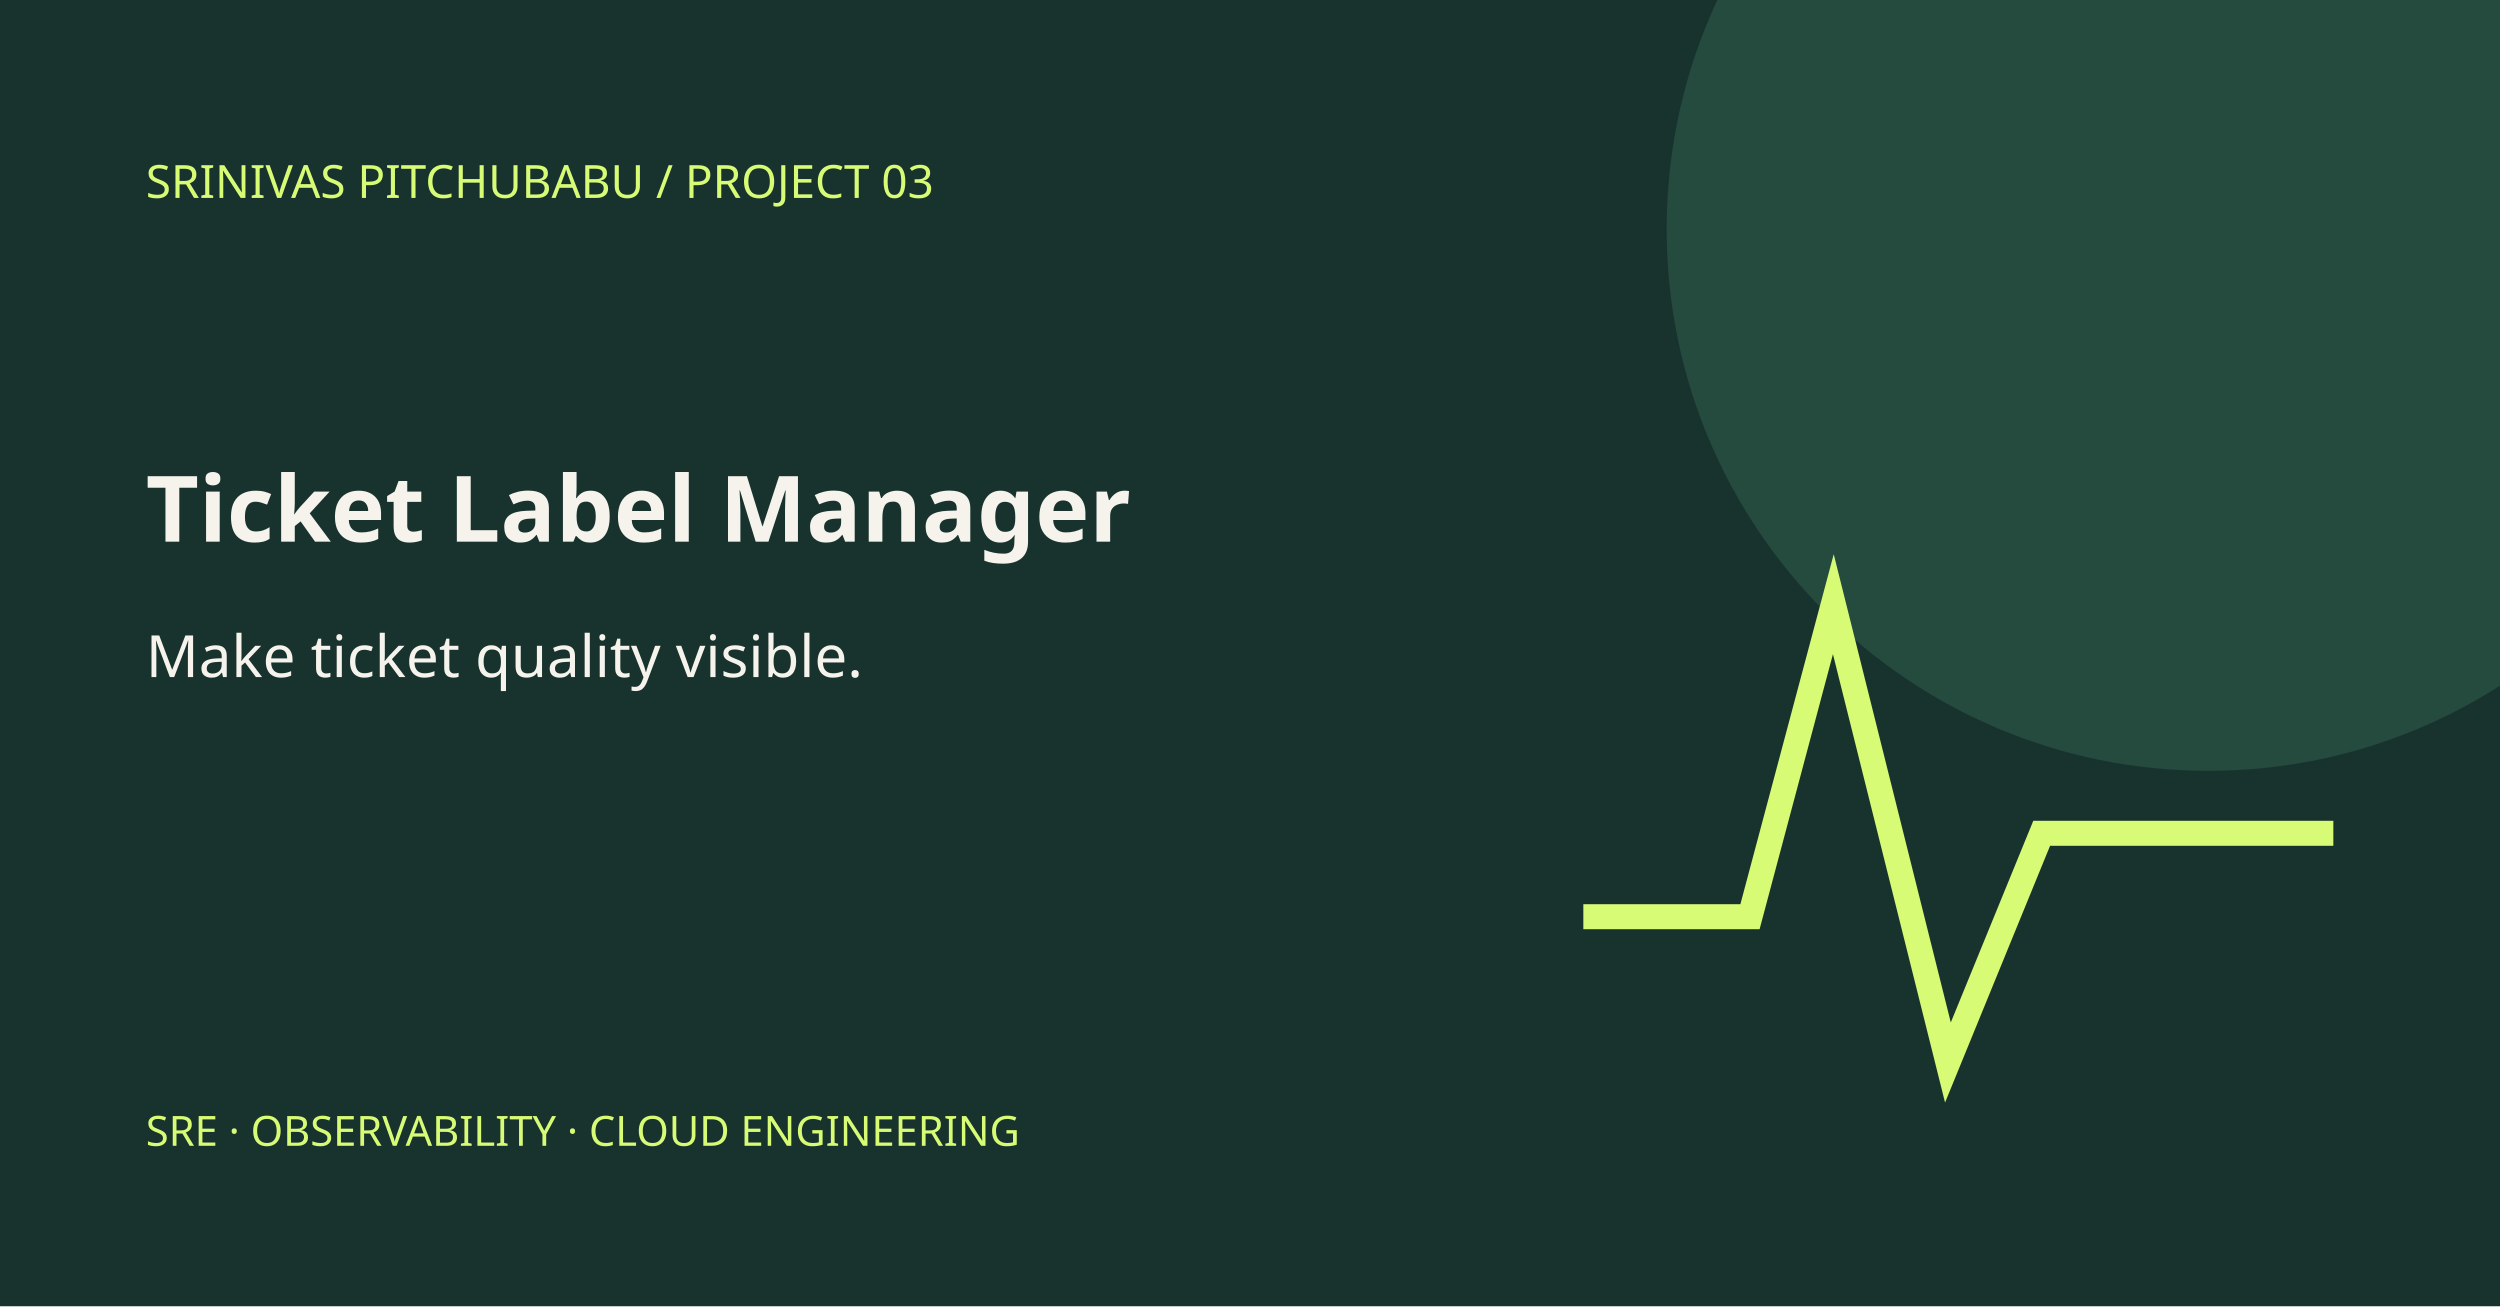
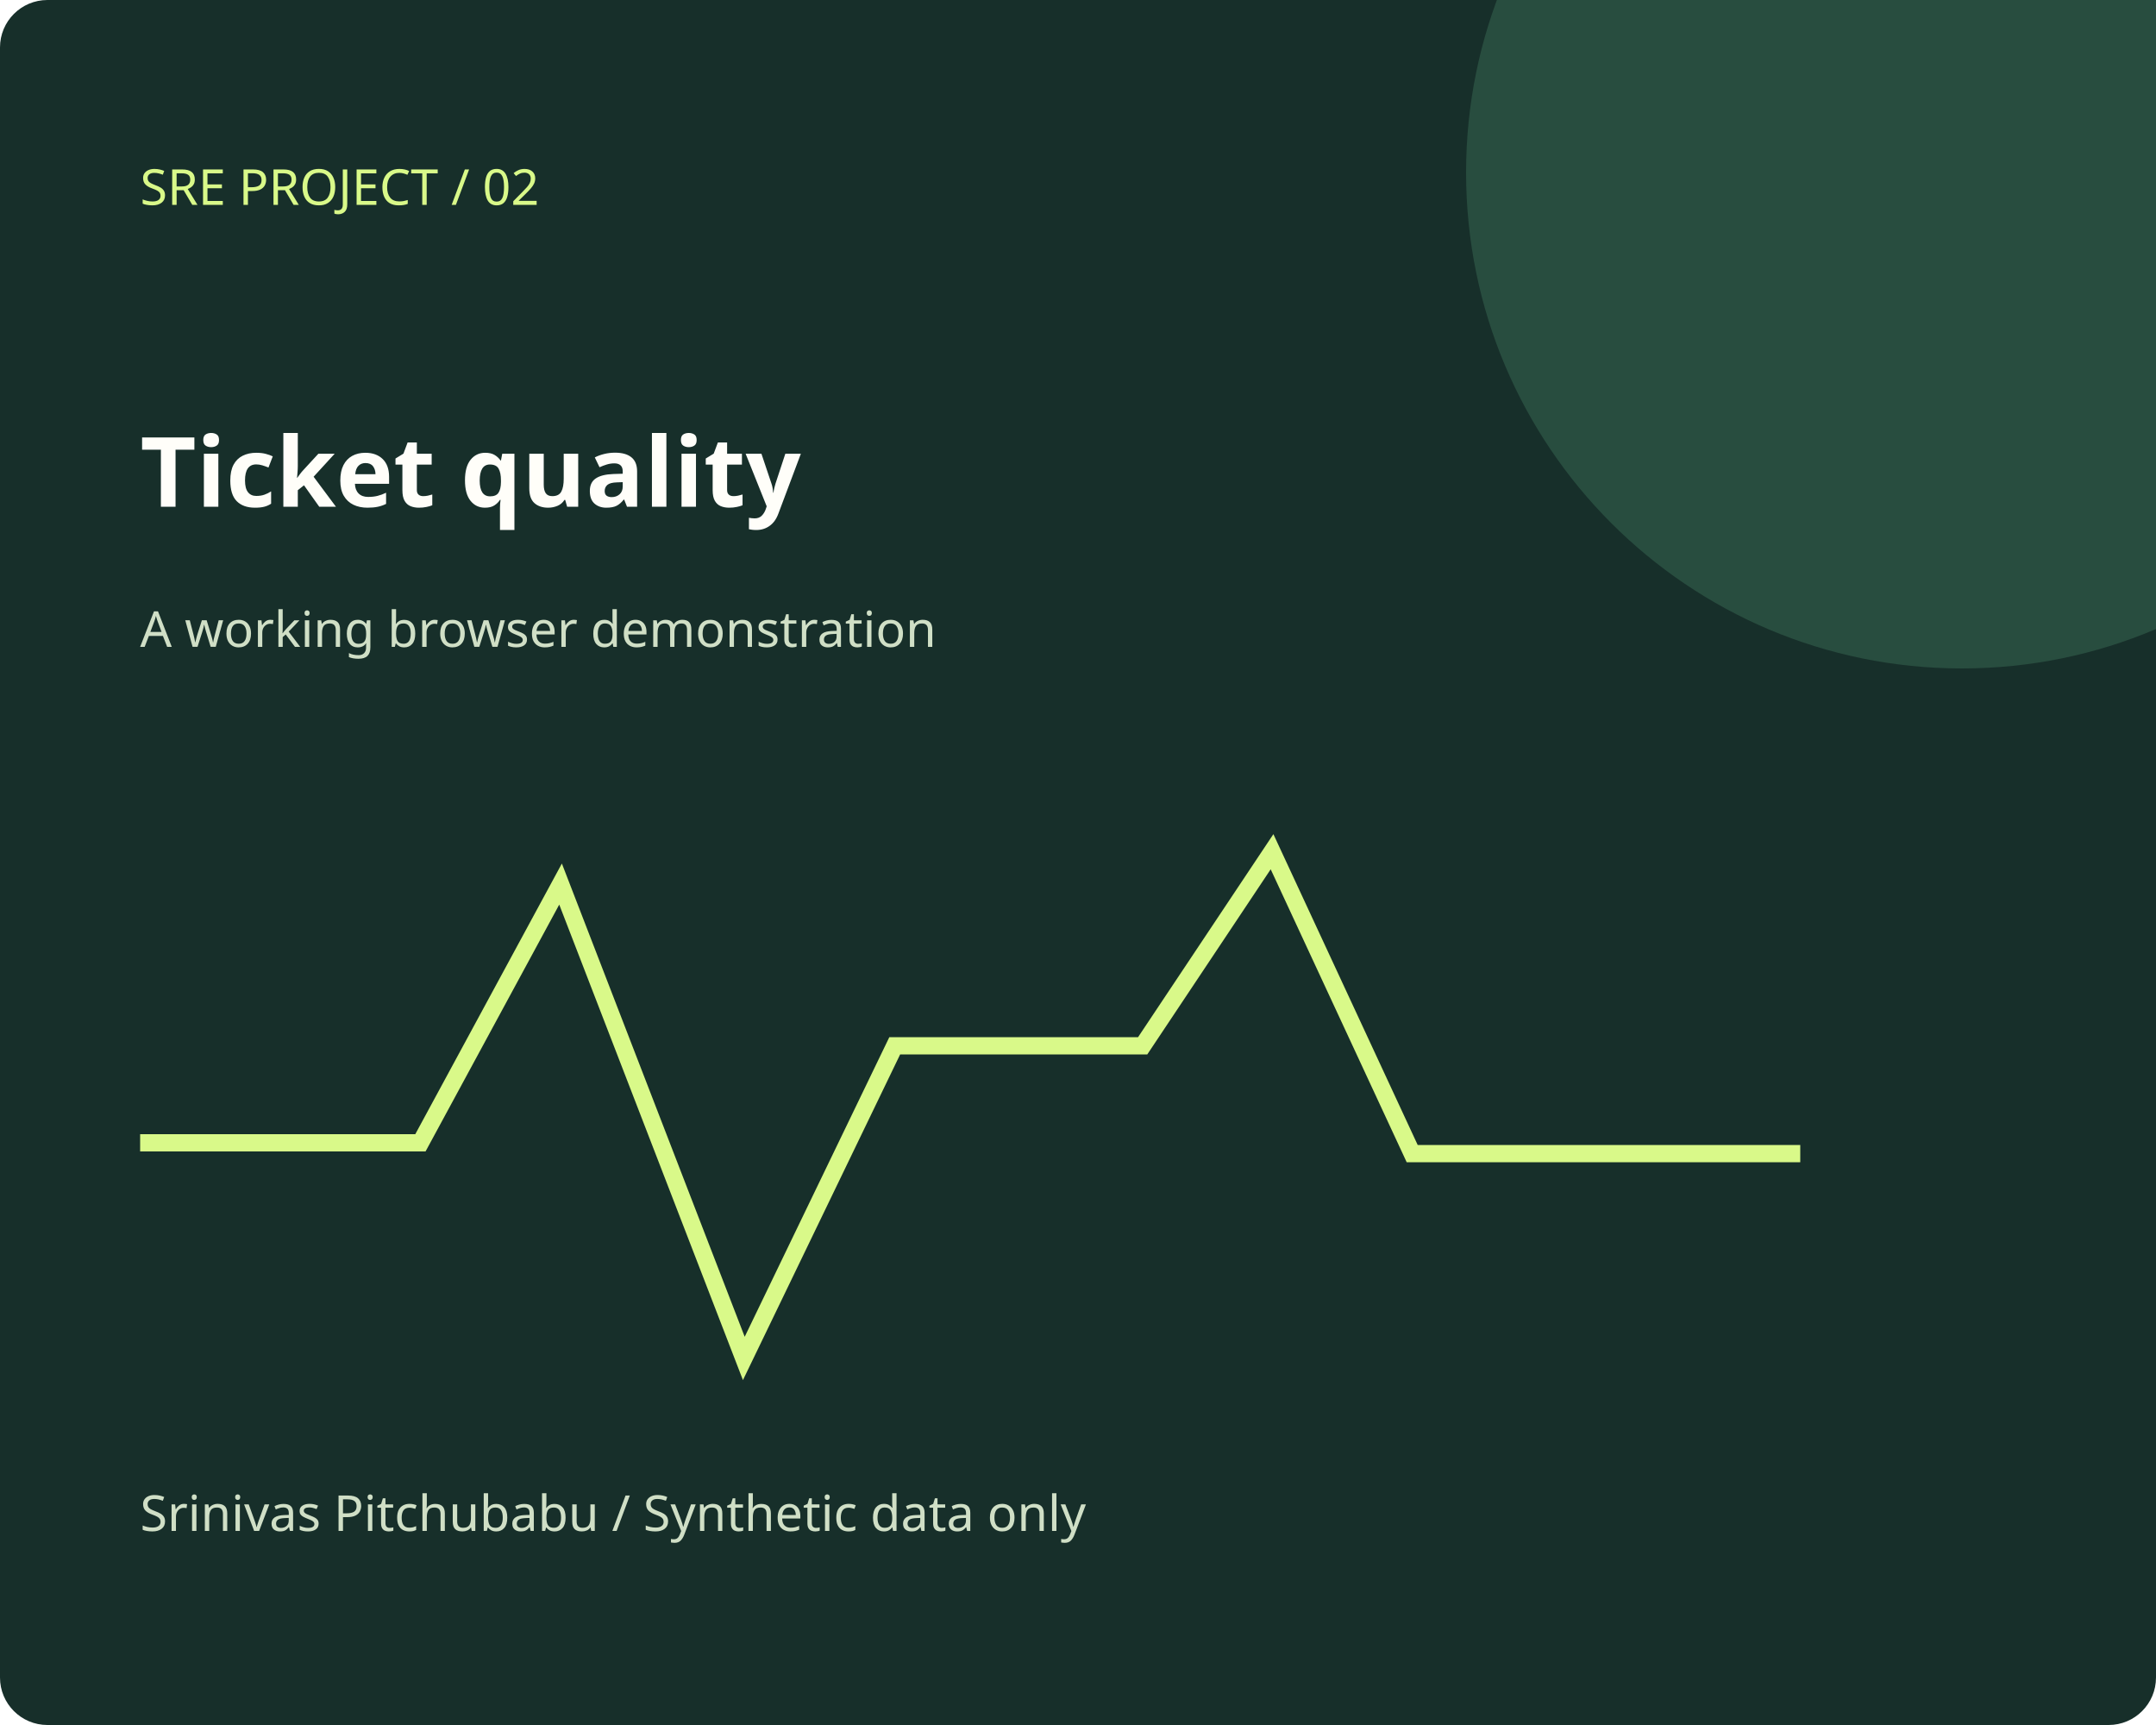
- <svg xmlns="http://www.w3.org/2000/svg" width="1200" height="627" viewBox="0 0 1200 627">
-   <rect width="1200" height="627" fill="#18332e" />
-   <circle cx="1060" cy="110" r="260" fill="#254a3e" />
-   <path d="M760 440h80l40-150 55 220 45-110h140" stroke="#d7fb75" stroke-width="12" fill="none" />
-   <text x="70" y="95" fill="#d7fb75" font-family="sans-serif" font-size="22">SRINIVAS PITCHUBABU / PROJECT 03</text>
-   <text x="70" y="260" fill="#f5f3ec" font-family="sans-serif" font-size="44" font-weight="bold">Ticket Label Manager</text>
-   <text x="70" y="325" fill="#f5f3ec" font-family="sans-serif" font-size="28">Make ticket quality visible.</text>
-   <text x="70" y="550" fill="#d7fb75" font-family="sans-serif" font-size="20">SRE · OBSERVABILITY · CLOUD ENGINEERING</text>
+ <svg xmlns="http://www.w3.org/2000/svg" width="1000" height="800" viewBox="0 0 1000 800">
+   <rect width="1000" height="800" rx="22" fill="#172f2a" />
+   <circle cx="910" cy="80" r="230" fill="#284d3f" />
+   <g font-family="sans-serif">
+     <text x="65" y="95" font-size="23" fill="#d9f989">SRE PROJECT / 02</text>
+     <text x="65" y="235" font-size="45" font-weight="bold" fill="#fffef9">Ticket quality</text>
+     <text x="65" y="300" font-size="23" fill="#d0dfc6">A working browser demonstration</text>
+     <path d="M65 530h130l65-120 85 220 70-145h115l60-90 65 140h180" stroke="#d9f989" fill="none" stroke-width="8" />
+     <text x="65" y="710" font-size="23" fill="#d0dfc6">Srinivas Pitchubabu / Synthetic data only</text>
+   </g>
</svg>
